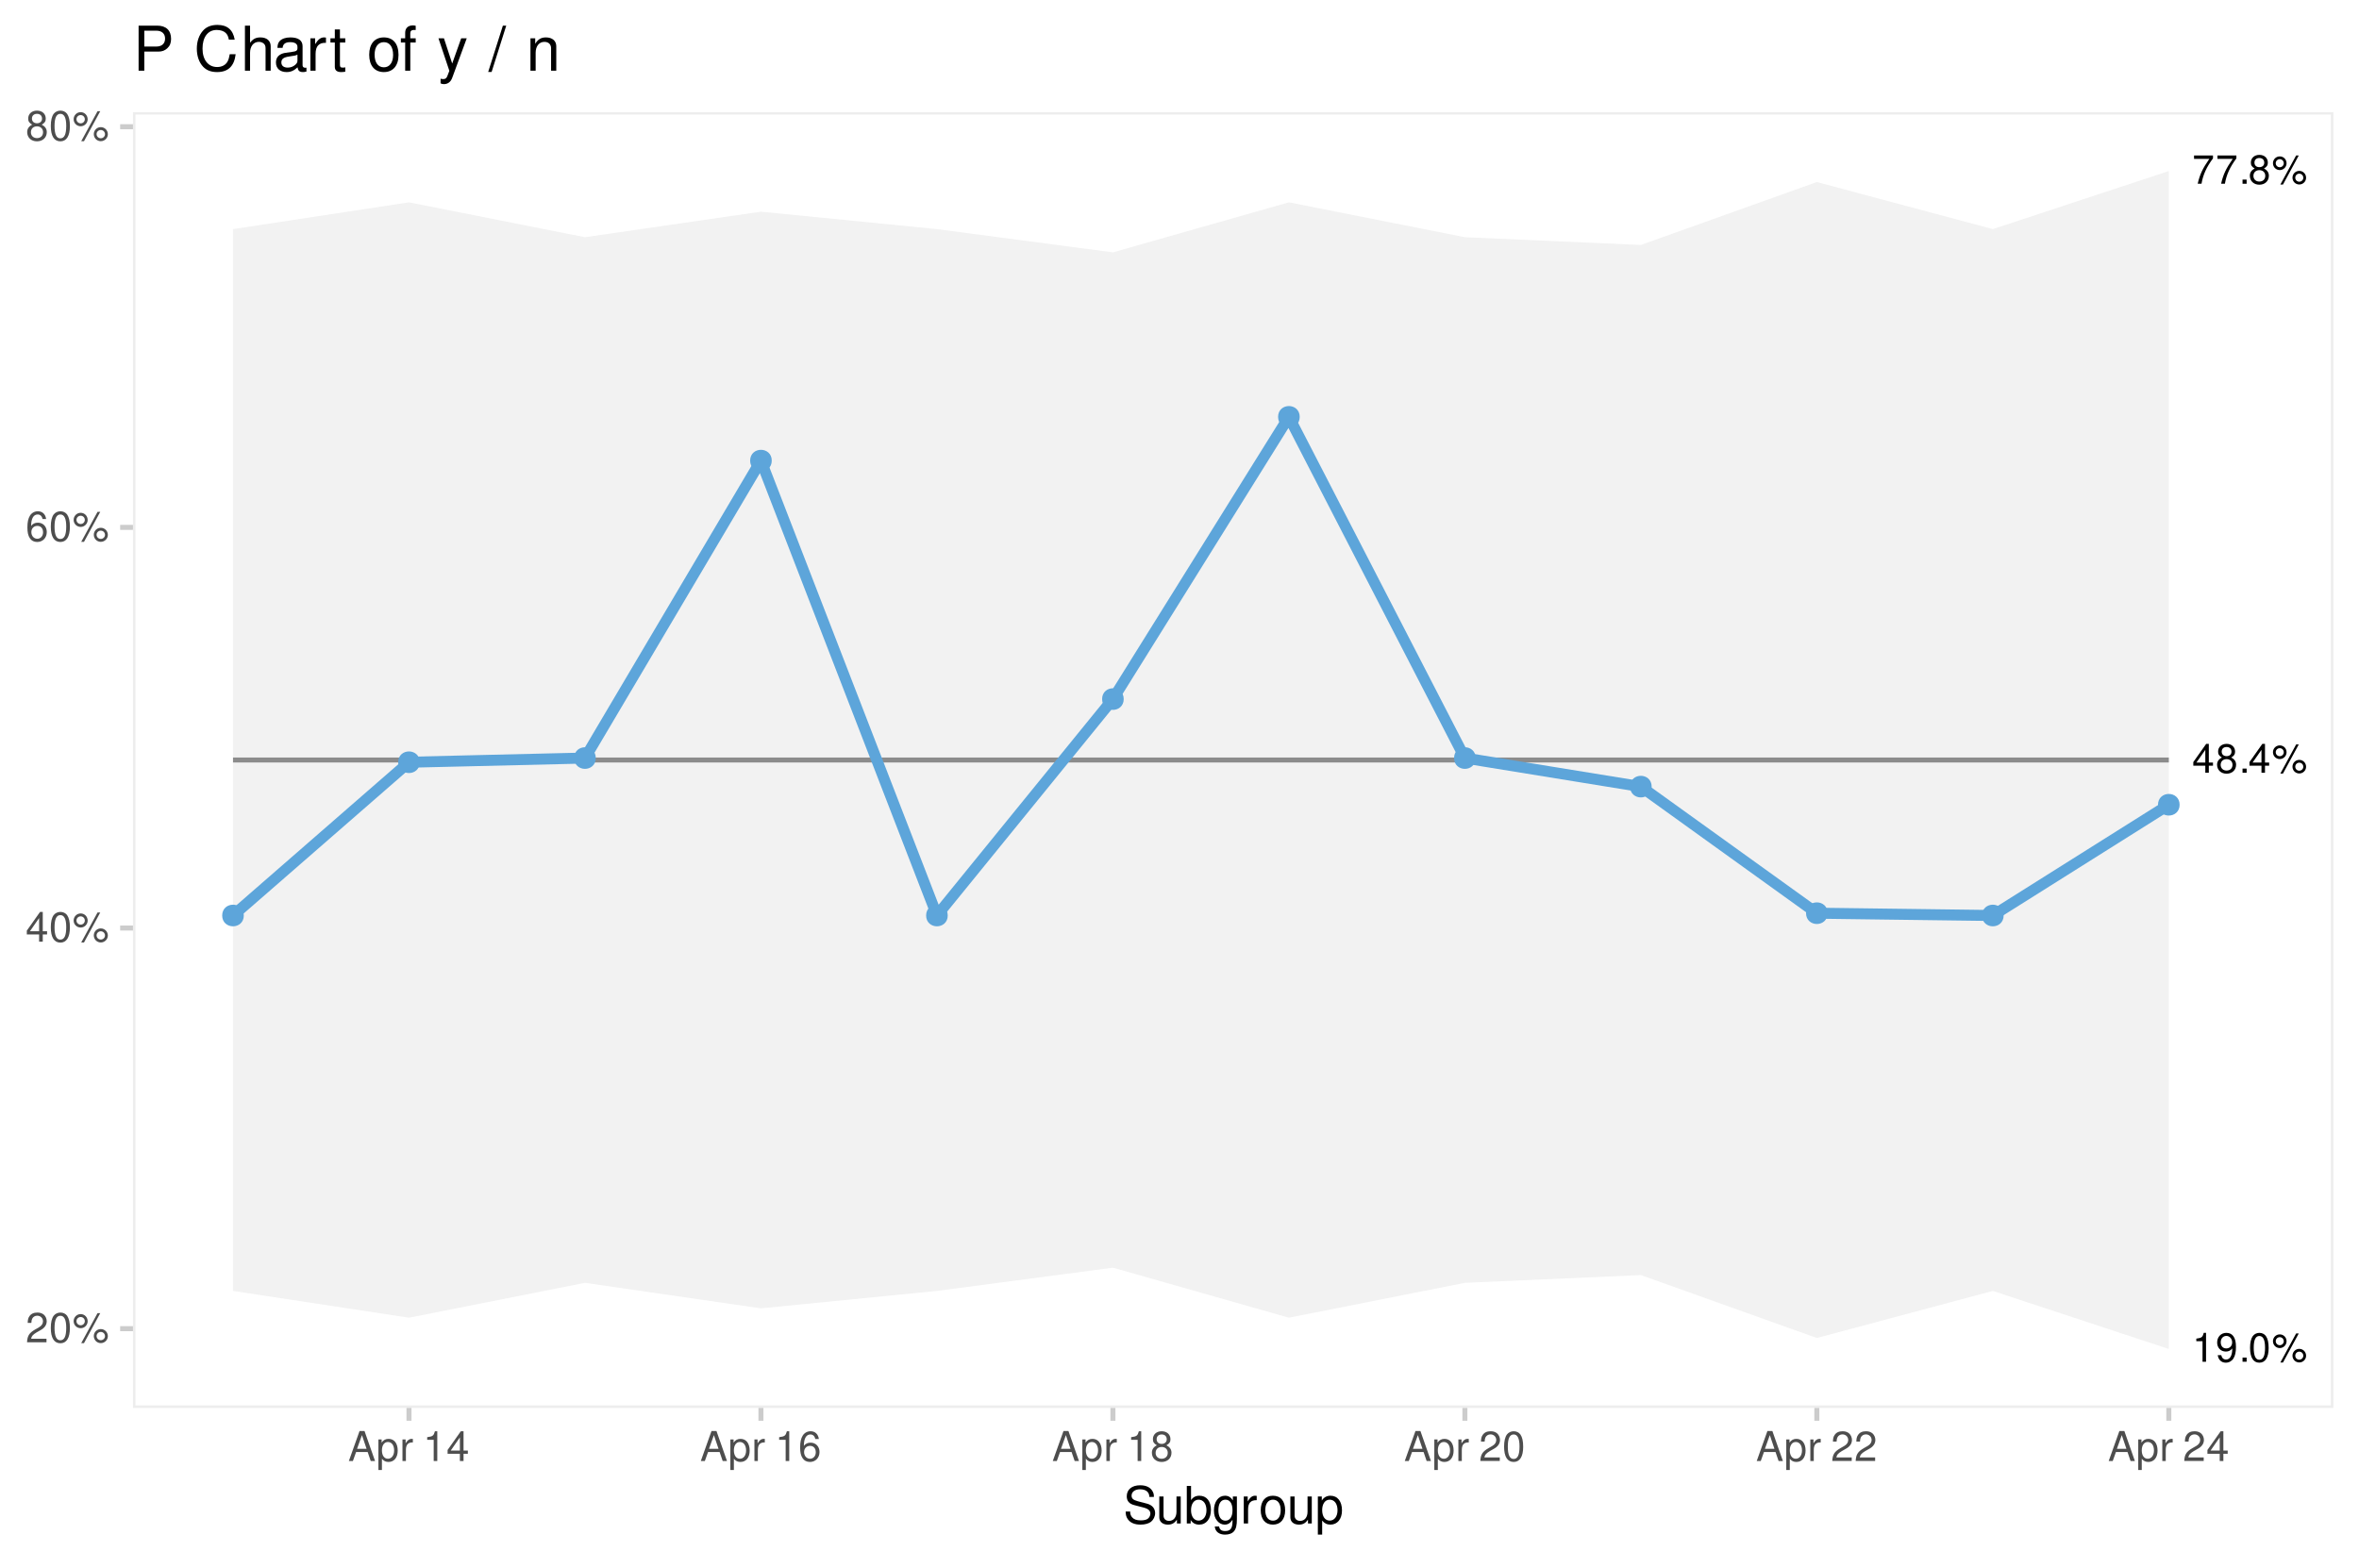
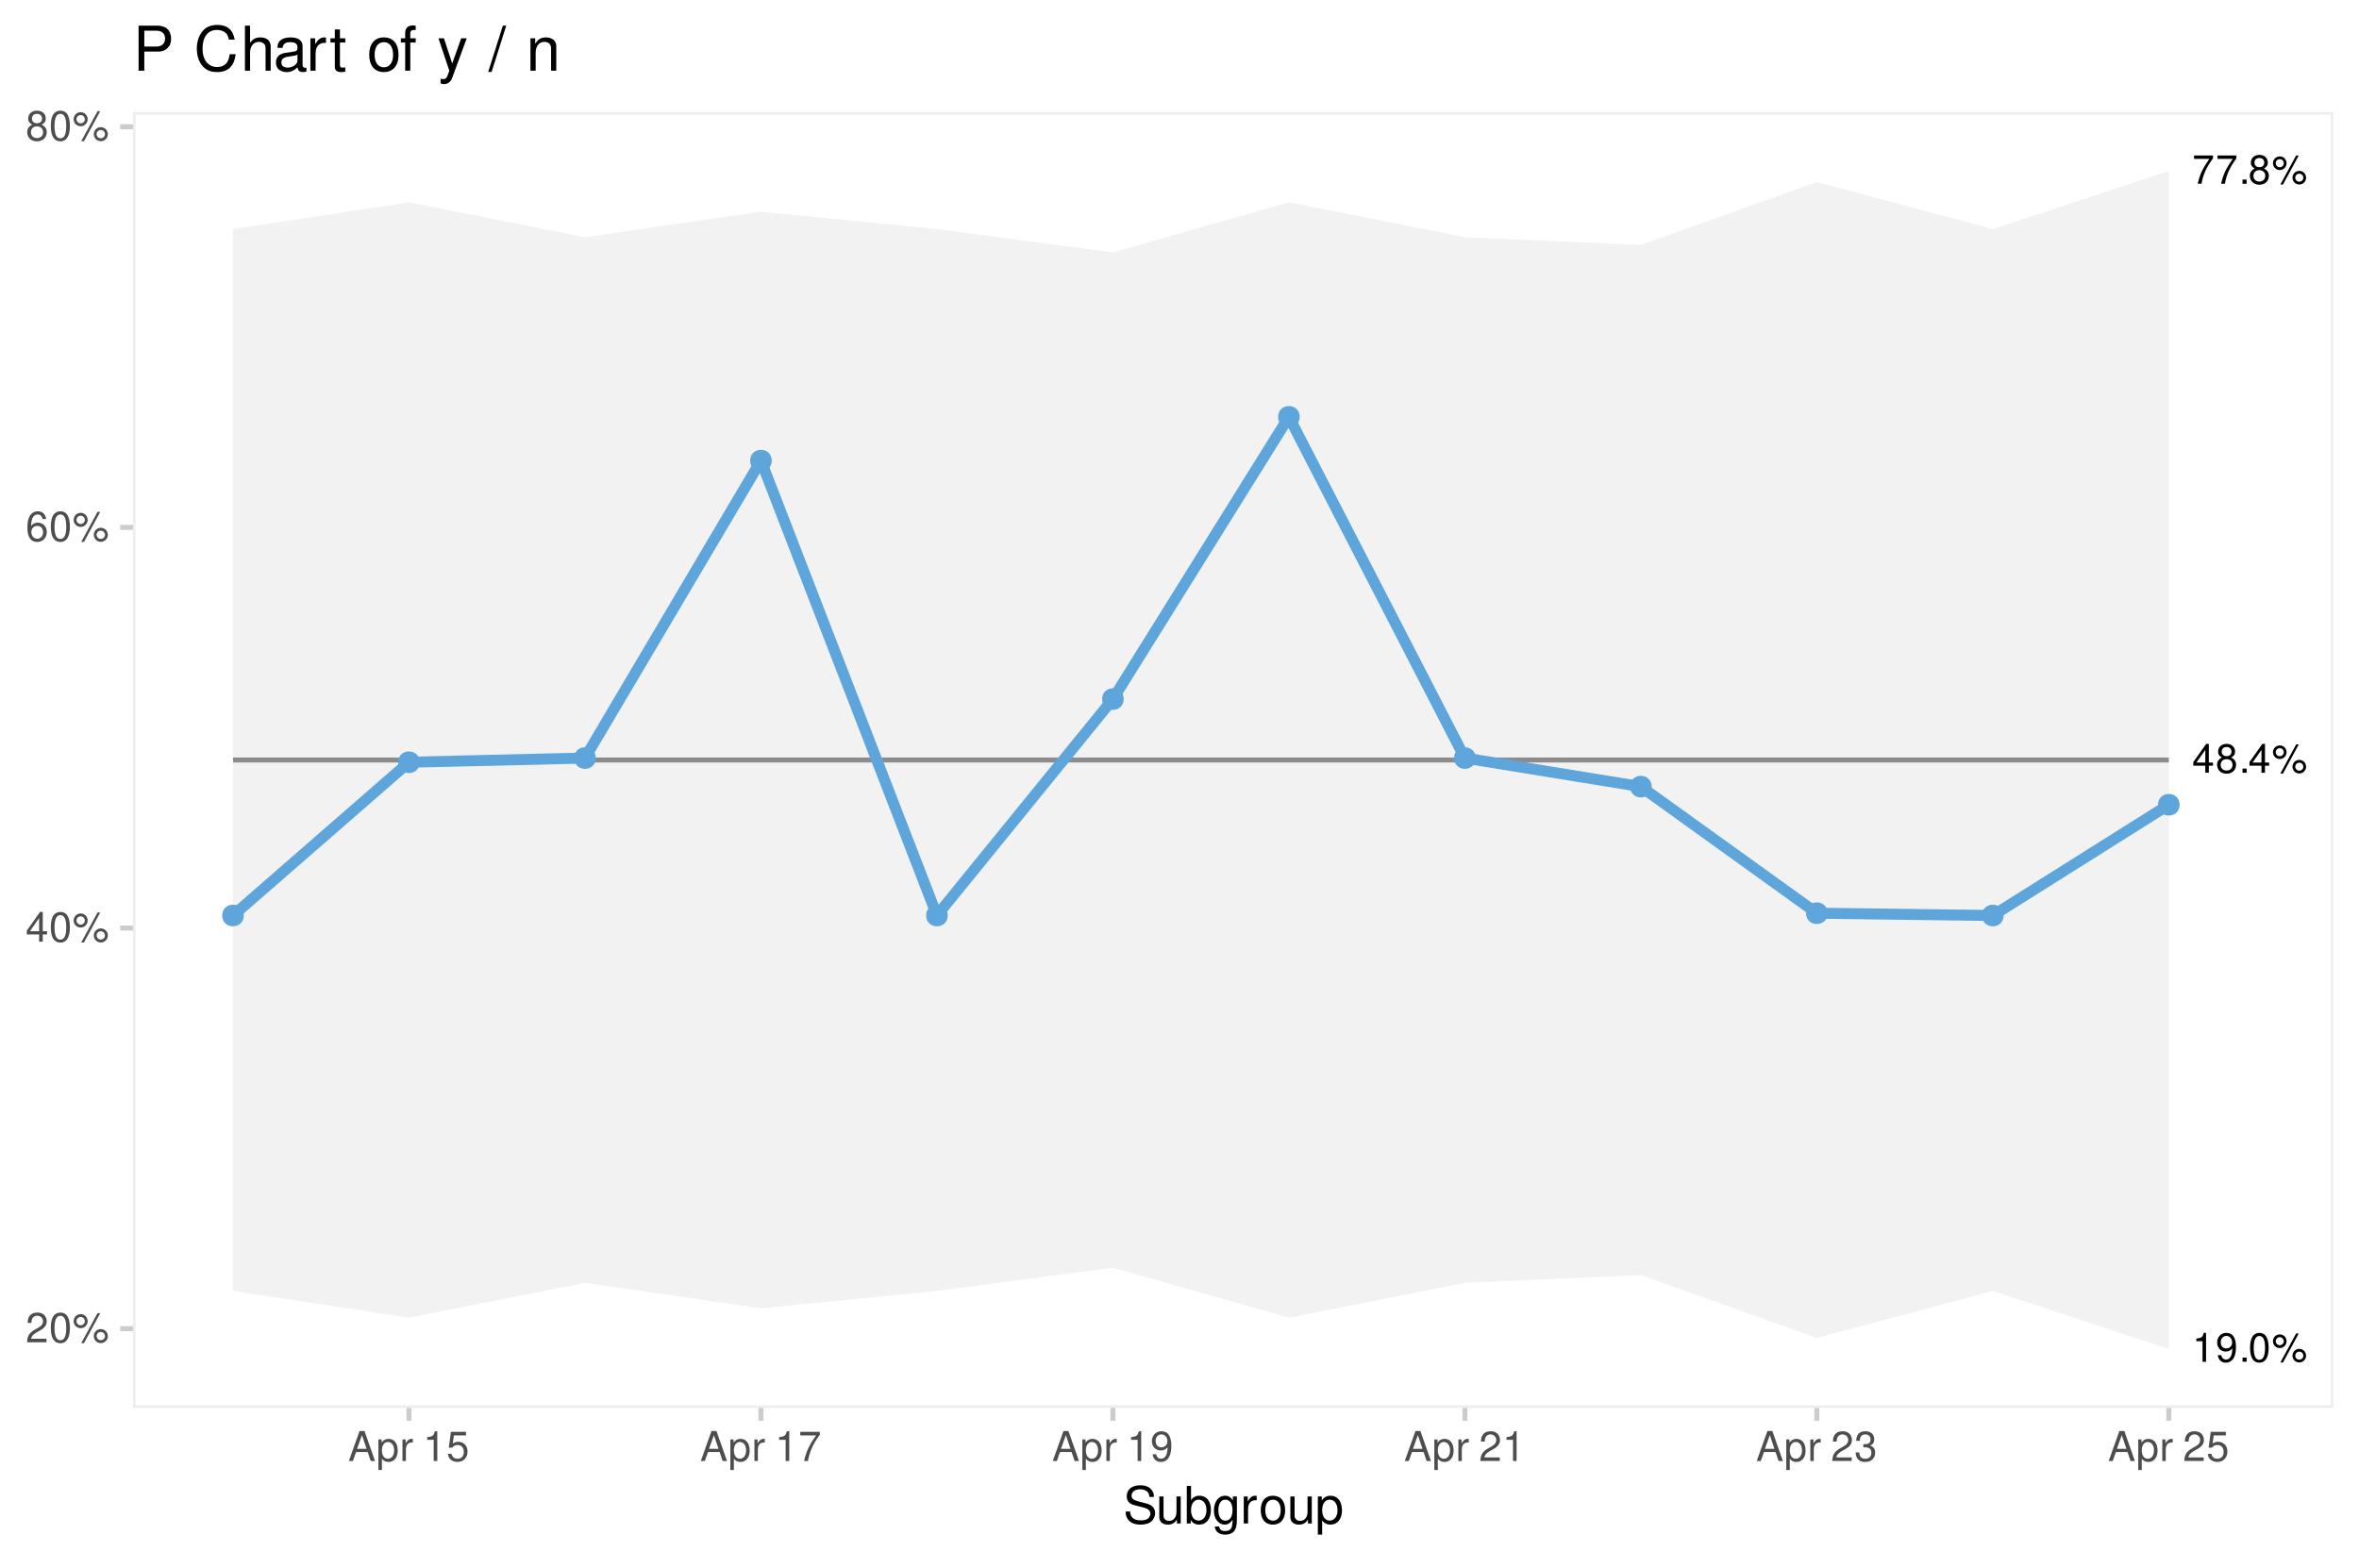
<svg xmlns="http://www.w3.org/2000/svg" xmlns:xlink="http://www.w3.org/1999/xlink" width="504" height="335" viewBox="0 0 504 335">
  <defs>
    <g>
      <g id="glyph-0-0">
        <path d="M 2.203 -4.391 L 2.203 0 L 2.953 0 L 2.953 -6.172 L 2.469 -6.172 C 2.203 -5.219 2.031 -5.094 0.875 -4.938 L 0.875 -4.391 Z M 2.203 -4.391 " />
      </g>
      <g id="glyph-0-1">
        <path d="M 0.453 -1.406 C 0.594 -0.406 1.25 0.203 2.172 0.203 C 2.844 0.203 3.438 -0.125 3.797 -0.688 C 4.172 -1.281 4.344 -2.031 4.344 -3.156 C 4.344 -4.203 4.188 -4.859 3.828 -5.406 C 3.5 -5.906 2.969 -6.172 2.297 -6.172 C 1.156 -6.172 0.328 -5.312 0.328 -4.109 C 0.328 -2.984 1.094 -2.172 2.188 -2.172 C 2.75 -2.172 3.188 -2.375 3.562 -2.844 C 3.562 -1.312 3.078 -0.469 2.219 -0.469 C 1.688 -0.469 1.328 -0.812 1.203 -1.406 Z M 2.297 -5.516 C 3 -5.516 3.531 -4.922 3.531 -4.125 C 3.531 -3.375 3.016 -2.844 2.266 -2.844 C 1.547 -2.844 1.094 -3.359 1.094 -4.172 C 1.094 -4.953 1.594 -5.516 2.297 -5.516 Z M 2.297 -5.516 " />
      </g>
      <g id="glyph-0-2">
        <path d="M 1.625 -0.891 L 0.75 -0.891 L 0.75 0 L 1.625 0 Z M 1.625 -0.891 " />
      </g>
      <g id="glyph-0-3">
        <path d="M 2.344 -6.172 C 1.781 -6.172 1.266 -5.906 0.953 -5.5 C 0.562 -4.953 0.359 -4.125 0.359 -2.984 C 0.359 -0.906 1.047 0.203 2.344 0.203 C 3.625 0.203 4.328 -0.906 4.328 -2.938 C 4.328 -4.125 4.141 -4.938 3.734 -5.5 C 3.422 -5.922 2.922 -6.172 2.344 -6.172 Z M 2.344 -5.5 C 3.156 -5.5 3.562 -4.672 3.562 -3 C 3.562 -1.25 3.172 -0.422 2.328 -0.422 C 1.531 -0.422 1.141 -1.281 1.141 -2.984 C 1.141 -4.672 1.531 -5.5 2.344 -5.5 Z M 2.344 -5.5 " />
      </g>
      <g id="glyph-0-4">
        <path d="M 1.703 -5.844 C 0.891 -5.844 0.25 -5.188 0.25 -4.391 C 0.25 -3.578 0.891 -2.922 1.703 -2.922 C 2.5 -2.922 3.156 -3.578 3.156 -4.375 C 3.156 -5.203 2.516 -5.844 1.703 -5.844 Z M 1.703 -5.25 C 2.188 -5.25 2.562 -4.859 2.562 -4.375 C 2.562 -3.906 2.172 -3.531 1.703 -3.531 C 1.234 -3.531 0.844 -3.906 0.844 -4.391 C 0.844 -4.859 1.219 -5.25 1.703 -5.25 Z M 5.203 -6.047 L 1.828 0.172 L 2.391 0.172 L 5.766 -6.047 Z M 5.875 -2.75 C 5.062 -2.75 4.422 -2.094 4.422 -1.297 C 4.422 -0.484 5.062 0.156 5.875 0.156 C 6.672 0.156 7.328 -0.484 7.328 -1.281 C 7.328 -2.094 6.688 -2.75 5.875 -2.75 Z M 5.875 -2.156 C 6.359 -2.156 6.734 -1.766 6.734 -1.281 C 6.734 -0.812 6.344 -0.438 5.875 -0.438 C 5.391 -0.438 5.016 -0.812 5.016 -1.297 C 5.016 -1.766 5.391 -2.156 5.875 -2.156 Z M 5.875 -2.156 " />
      </g>
      <g id="glyph-0-5">
        <path d="M 4.438 -6.047 L 0.391 -6.047 L 0.391 -5.312 L 3.656 -5.312 C 2.219 -3.25 1.625 -1.984 1.172 0 L 1.984 0 C 2.312 -1.938 3.078 -3.594 4.438 -5.422 Z M 4.438 -6.047 " />
      </g>
      <g id="glyph-0-6">
        <path d="M 3.328 -3.25 C 3.969 -3.641 4.156 -3.938 4.156 -4.516 C 4.156 -5.5 3.422 -6.172 2.344 -6.172 C 1.281 -6.172 0.531 -5.5 0.531 -4.531 C 0.531 -3.938 0.719 -3.641 1.344 -3.25 C 0.656 -2.906 0.312 -2.391 0.312 -1.719 C 0.312 -0.594 1.141 0.203 2.344 0.203 C 3.547 0.203 4.375 -0.594 4.375 -1.719 C 4.375 -2.391 4.031 -2.906 3.328 -3.25 Z M 2.344 -5.5 C 2.984 -5.5 3.391 -5.125 3.391 -4.5 C 3.391 -3.922 2.984 -3.547 2.344 -3.547 C 1.703 -3.547 1.297 -3.922 1.297 -4.516 C 1.297 -5.125 1.703 -5.5 2.344 -5.5 Z M 2.344 -2.906 C 3.094 -2.906 3.609 -2.422 3.609 -1.703 C 3.609 -0.953 3.109 -0.469 2.328 -0.469 C 1.594 -0.469 1.078 -0.969 1.078 -1.688 C 1.078 -2.422 1.594 -2.906 2.344 -2.906 Z M 2.344 -2.906 " />
      </g>
      <g id="glyph-0-7">
        <path d="M 2.797 -1.5 L 2.797 0 L 3.547 0 L 3.547 -1.5 L 4.438 -1.5 L 4.438 -2.172 L 3.547 -2.172 L 3.547 -6.172 L 2.984 -6.172 L 0.234 -2.281 L 0.234 -1.5 Z M 2.797 -2.172 L 0.891 -2.172 L 2.797 -4.891 Z M 2.797 -2.172 " />
      </g>
      <g id="glyph-1-0">
        <path d="M 4.453 -0.766 L 1.172 -0.766 C 1.25 -1.297 1.531 -1.625 2.297 -2.094 L 3.172 -2.594 C 4.047 -3.062 4.5 -3.719 4.5 -4.5 C 4.5 -5.031 4.281 -5.531 3.922 -5.875 C 3.547 -6.203 3.094 -6.359 2.5 -6.359 C 1.703 -6.359 1.125 -6.078 0.781 -5.531 C 0.547 -5.203 0.453 -4.797 0.438 -4.156 L 1.219 -4.156 C 1.234 -4.594 1.297 -4.844 1.406 -5.062 C 1.594 -5.438 2 -5.688 2.469 -5.688 C 3.172 -5.688 3.703 -5.172 3.703 -4.484 C 3.703 -3.969 3.406 -3.531 2.859 -3.219 L 2.047 -2.75 C 0.75 -2 0.375 -1.406 0.297 -0.016 L 4.453 -0.016 Z M 4.453 -0.766 " />
      </g>
      <g id="glyph-1-1">
        <path d="M 2.422 -6.359 C 1.844 -6.359 1.312 -6.094 0.984 -5.672 C 0.578 -5.109 0.375 -4.25 0.375 -3.078 C 0.375 -0.938 1.078 0.203 2.422 0.203 C 3.734 0.203 4.453 -0.938 4.453 -3.031 C 4.453 -4.25 4.266 -5.078 3.859 -5.672 C 3.531 -6.109 3.016 -6.359 2.422 -6.359 Z M 2.422 -5.672 C 3.25 -5.672 3.672 -4.828 3.672 -3.094 C 3.672 -1.281 3.266 -0.438 2.406 -0.438 C 1.578 -0.438 1.172 -1.312 1.172 -3.062 C 1.172 -4.828 1.578 -5.672 2.422 -5.672 Z M 2.422 -5.672 " />
      </g>
      <g id="glyph-1-2">
        <path d="M 1.75 -6.031 C 0.922 -6.031 0.25 -5.344 0.25 -4.516 C 0.25 -3.688 0.922 -3.016 1.766 -3.016 C 2.578 -3.016 3.25 -3.688 3.25 -4.5 C 3.25 -5.359 2.594 -6.031 1.75 -6.031 Z M 1.75 -5.406 C 2.25 -5.406 2.641 -5.016 2.641 -4.516 C 2.641 -4.031 2.25 -3.641 1.766 -3.641 C 1.266 -3.641 0.859 -4.031 0.859 -4.516 C 0.859 -5.016 1.266 -5.406 1.75 -5.406 Z M 5.359 -6.234 L 1.875 0.172 L 2.469 0.172 L 5.938 -6.234 Z M 6.047 -2.828 C 5.219 -2.828 4.562 -2.156 4.562 -1.344 C 4.562 -0.5 5.219 0.172 6.062 0.172 C 6.875 0.172 7.562 -0.5 7.562 -1.312 C 7.562 -2.156 6.891 -2.828 6.047 -2.828 Z M 6.047 -2.219 C 6.547 -2.219 6.953 -1.828 6.953 -1.312 C 6.953 -0.844 6.547 -0.453 6.062 -0.453 C 5.562 -0.453 5.156 -0.844 5.156 -1.344 C 5.156 -1.828 5.562 -2.219 6.047 -2.219 Z M 6.047 -2.219 " />
      </g>
      <g id="glyph-1-3">
        <path d="M 2.875 -1.547 L 2.875 0 L 3.656 0 L 3.656 -1.547 L 4.578 -1.547 L 4.578 -2.234 L 3.656 -2.234 L 3.656 -6.359 L 3.078 -6.359 L 0.25 -2.359 L 0.25 -1.547 Z M 2.875 -2.234 L 0.922 -2.234 L 2.875 -5.047 Z M 2.875 -2.234 " />
      </g>
      <g id="glyph-1-4">
        <path d="M 4.375 -4.703 C 4.234 -5.75 3.562 -6.359 2.609 -6.359 C 1.922 -6.359 1.312 -6.031 0.938 -5.453 C 0.547 -4.828 0.375 -4.062 0.375 -2.906 C 0.375 -1.828 0.531 -1.156 0.906 -0.594 C 1.234 -0.078 1.781 0.203 2.469 0.203 C 3.656 0.203 4.516 -0.688 4.516 -1.922 C 4.516 -3.094 3.719 -3.922 2.609 -3.922 C 1.984 -3.922 1.5 -3.688 1.172 -3.234 C 1.172 -4.797 1.672 -5.672 2.562 -5.672 C 3.109 -5.672 3.484 -5.328 3.609 -4.703 Z M 2.5 -3.234 C 3.25 -3.234 3.719 -2.703 3.719 -1.859 C 3.719 -1.062 3.188 -0.484 2.484 -0.484 C 1.766 -0.484 1.219 -1.094 1.219 -1.906 C 1.219 -2.688 1.734 -3.234 2.5 -3.234 Z M 2.5 -3.234 " />
      </g>
      <g id="glyph-1-5">
        <path d="M 3.438 -3.359 C 4.094 -3.75 4.297 -4.062 4.297 -4.656 C 4.297 -5.672 3.531 -6.359 2.422 -6.359 C 1.312 -6.359 0.547 -5.672 0.547 -4.672 C 0.547 -4.062 0.75 -3.75 1.391 -3.359 C 0.672 -2.984 0.328 -2.469 0.328 -1.766 C 0.328 -0.609 1.172 0.203 2.422 0.203 C 3.656 0.203 4.516 -0.609 4.516 -1.766 C 4.516 -2.469 4.156 -2.984 3.438 -3.359 Z M 2.422 -5.672 C 3.078 -5.672 3.5 -5.281 3.5 -4.641 C 3.5 -4.047 3.062 -3.656 2.422 -3.656 C 1.766 -3.656 1.344 -4.047 1.344 -4.656 C 1.344 -5.281 1.766 -5.672 2.422 -5.672 Z M 2.422 -3 C 3.188 -3 3.719 -2.484 3.719 -1.75 C 3.719 -0.984 3.203 -0.484 2.406 -0.484 C 1.641 -0.484 1.125 -1 1.125 -1.734 C 1.125 -2.5 1.641 -3 2.422 -3 Z M 2.422 -3 " />
      </g>
      <g id="glyph-1-6">
        <path d="M 4.172 -1.922 L 4.828 0 L 5.75 0 L 3.5 -6.406 L 2.438 -6.406 L 0.156 0 L 1.016 0 L 1.703 -1.922 Z M 3.938 -2.609 L 1.906 -2.609 L 2.953 -5.531 Z M 3.938 -2.609 " />
      </g>
      <g id="glyph-1-7">
        <path d="M 0.469 1.922 L 1.219 1.922 L 1.219 -0.484 C 1.594 -0.016 2.031 0.203 2.625 0.203 C 3.828 0.203 4.594 -0.75 4.594 -2.219 C 4.594 -3.781 3.844 -4.734 2.625 -4.734 C 2 -4.734 1.5 -4.453 1.156 -3.922 L 1.156 -4.609 L 0.469 -4.609 Z M 2.5 -4.062 C 3.312 -4.062 3.828 -3.344 3.828 -2.25 C 3.828 -1.203 3.297 -0.484 2.5 -0.484 C 1.719 -0.484 1.219 -1.188 1.219 -2.266 C 1.219 -3.359 1.719 -4.062 2.5 -4.062 Z M 2.5 -4.062 " />
      </g>
      <g id="glyph-1-8">
        <path d="M 0.609 -4.609 L 0.609 0 L 1.344 0 L 1.344 -2.391 C 1.359 -3.5 1.812 -4 2.828 -3.969 L 2.828 -4.719 C 2.703 -4.734 2.625 -4.734 2.547 -4.734 C 2.062 -4.734 1.703 -4.453 1.281 -3.781 L 1.281 -4.609 Z M 0.609 -4.609 " />
      </g>
      <g id="glyph-1-9">
</g>
      <g id="glyph-1-10">
        <path d="M 2.281 -4.531 L 2.281 0 L 3.047 0 L 3.047 -6.359 L 2.547 -6.359 C 2.266 -5.391 2.094 -5.25 0.891 -5.094 L 0.891 -4.531 Z M 2.281 -4.531 " />
+       </g>
+       <g id="glyph-1-11">
+         <path d="M 4.188 -6.234 L 0.969 -6.234 L 0.5 -2.844 L 1.219 -2.844 C 1.578 -3.266 1.875 -3.422 2.359 -3.422 C 3.203 -3.422 3.719 -2.844 3.719 -1.922 C 3.719 -1.031 3.203 -0.484 2.359 -0.484 C 1.688 -0.484 1.266 -0.828 1.078 -1.531 L 0.312 -1.531 C 0.406 -1.016 0.5 -0.781 0.688 -0.547 C 1.031 -0.078 1.672 0.203 2.375 0.203 C 3.641 0.203 4.516 -0.719 4.516 -2.031 C 4.516 -3.266 3.688 -4.109 2.5 -4.109 C 2.062 -4.109 1.703 -4 1.344 -3.734 L 1.594 -5.469 L 4.188 -5.469 Z M 4.188 -6.234 " />
+       </g>
+       <g id="glyph-1-12">
+         <path d="M 4.578 -6.234 L 0.406 -6.234 L 0.406 -5.469 L 3.781 -5.469 C 2.281 -3.359 1.688 -2.047 1.219 0 L 2.047 0 C 2.391 -2 3.172 -3.719 4.578 -5.594 Z M 4.578 -6.234 " />
+       </g>
+       <g id="glyph-1-13">
+         <path d="M 0.469 -1.453 C 0.609 -0.406 1.281 0.203 2.234 0.203 C 2.922 0.203 3.547 -0.125 3.922 -0.703 C 4.297 -1.328 4.484 -2.109 4.484 -3.25 C 4.484 -4.328 4.312 -5 3.953 -5.562 C 3.609 -6.094 3.062 -6.359 2.375 -6.359 C 1.188 -6.359 0.328 -5.469 0.328 -4.234 C 0.328 -3.062 1.125 -2.25 2.25 -2.25 C 2.844 -2.25 3.281 -2.453 3.672 -2.938 C 3.672 -1.359 3.172 -0.484 2.281 -0.484 C 1.734 -0.484 1.359 -0.828 1.234 -1.453 Z M 2.359 -5.688 C 3.094 -5.688 3.641 -5.078 3.641 -4.25 C 3.641 -3.469 3.109 -2.922 2.344 -2.922 C 1.594 -2.922 1.125 -3.453 1.125 -4.297 C 1.125 -5.109 1.641 -5.688 2.359 -5.688 Z M 2.359 -5.688 " />
+       </g>
+       <g id="glyph-1-14">
+         <path d="M 1.938 -2.922 L 2.359 -2.922 C 3.203 -2.922 3.656 -2.531 3.656 -1.766 C 3.656 -0.969 3.172 -0.484 2.375 -0.484 C 1.516 -0.484 1.109 -0.922 1.062 -1.844 L 0.281 -1.844 C 0.312 -1.344 0.406 -1 0.547 -0.719 C 0.875 -0.109 1.484 0.203 2.344 0.203 C 3.625 0.203 4.453 -0.578 4.453 -1.781 C 4.453 -2.594 4.141 -3.031 3.391 -3.297 C 3.969 -3.531 4.266 -3.969 4.266 -4.609 C 4.266 -5.703 3.547 -6.359 2.359 -6.359 C 1.109 -6.359 0.438 -5.656 0.406 -4.312 L 1.188 -4.312 C 1.203 -4.703 1.234 -4.922 1.328 -5.109 C 1.5 -5.469 1.891 -5.688 2.375 -5.688 C 3.062 -5.688 3.469 -5.266 3.469 -4.578 C 3.469 -4.141 3.312 -3.859 2.969 -3.719 C 2.766 -3.625 2.484 -3.594 1.938 -3.578 Z M 1.938 -2.922 " />
      </g>
      <g id="glyph-2-0">
        <path d="M 6.562 -5.672 C 6.562 -6.219 6.516 -6.375 6.344 -6.75 C 5.906 -7.672 4.969 -8.156 3.625 -8.156 C 1.859 -8.156 0.766 -7.25 0.766 -5.797 C 0.766 -4.812 1.281 -4.203 2.344 -3.922 L 4.328 -3.406 C 5.359 -3.141 5.812 -2.734 5.812 -2.094 C 5.812 -1.672 5.578 -1.234 5.234 -0.984 C 4.922 -0.766 4.406 -0.656 3.766 -0.656 C 2.875 -0.656 2.297 -0.859 1.906 -1.312 C 1.609 -1.672 1.484 -2.062 1.5 -2.547 L 0.531 -2.547 C 0.531 -1.812 0.688 -1.328 1 -0.891 C 1.547 -0.125 2.469 0.25 3.703 0.25 C 4.656 0.25 5.438 0.031 5.953 -0.359 C 6.484 -0.797 6.828 -1.5 6.828 -2.203 C 6.828 -3.188 6.219 -3.922 5.125 -4.219 L 3.109 -4.75 C 2.141 -5.016 1.797 -5.328 1.797 -5.938 C 1.797 -6.75 2.516 -7.297 3.594 -7.297 C 4.859 -7.297 5.578 -6.719 5.594 -5.672 Z M 6.562 -5.672 " />
      </g>
      <g id="glyph-2-1">
        <path d="M 5.297 0 L 5.297 -5.766 L 4.391 -5.766 L 4.391 -2.5 C 4.391 -1.312 3.766 -0.547 2.812 -0.547 C 2.094 -0.547 1.625 -0.984 1.625 -1.688 L 1.625 -5.766 L 0.719 -5.766 L 0.719 -1.312 C 0.719 -0.359 1.438 0.25 2.547 0.25 C 3.406 0.25 3.938 -0.047 4.484 -0.797 L 4.484 0 Z M 5.297 0 " />
      </g>
      <g id="glyph-2-2">
        <path d="M 0.594 -8.016 L 0.594 0 L 1.422 0 L 1.422 -0.734 C 1.859 -0.062 2.438 0.25 3.25 0.25 C 4.766 0.25 5.75 -0.984 5.75 -2.906 C 5.75 -4.781 4.812 -5.922 3.281 -5.922 C 2.5 -5.922 1.938 -5.625 1.5 -4.984 L 1.5 -8.016 Z M 3.109 -5.078 C 4.141 -5.078 4.797 -4.188 4.797 -2.812 C 4.797 -1.5 4.109 -0.609 3.109 -0.609 C 2.141 -0.609 1.5 -1.484 1.5 -2.844 C 1.5 -4.188 2.141 -5.078 3.109 -5.078 Z M 3.109 -5.078 " />
      </g>
      <g id="glyph-2-3">
        <path d="M 4.438 -5.766 L 4.438 -4.922 C 3.984 -5.625 3.469 -5.922 2.75 -5.922 C 1.359 -5.922 0.391 -4.625 0.391 -2.781 C 0.391 -1.812 0.609 -1.109 1.109 -0.531 C 1.547 -0.016 2.094 0.25 2.688 0.25 C 3.375 0.25 3.875 -0.062 4.359 -0.781 L 4.359 -0.484 C 4.359 1.062 3.922 1.625 2.781 1.625 C 2 1.625 1.594 1.312 1.5 0.656 L 0.578 0.656 C 0.656 1.734 1.5 2.391 2.766 2.391 C 3.609 2.391 4.312 2.125 4.688 1.656 C 5.125 1.125 5.297 0.406 5.297 -0.953 L 5.297 -5.766 Z M 2.844 -5.078 C 3.812 -5.078 4.359 -4.266 4.359 -2.812 C 4.359 -1.406 3.797 -0.594 2.844 -0.594 C 1.891 -0.594 1.344 -1.422 1.344 -2.844 C 1.344 -4.25 1.891 -5.078 2.844 -5.078 Z M 2.844 -5.078 " />
      </g>
      <g id="glyph-2-4">
        <path d="M 0.766 -5.766 L 0.766 0 L 1.688 0 L 1.688 -2.984 C 1.688 -4.375 2.266 -5 3.531 -4.969 L 3.531 -5.891 C 3.375 -5.922 3.281 -5.922 3.172 -5.922 C 2.578 -5.922 2.141 -5.578 1.609 -4.719 L 1.609 -5.766 Z M 0.766 -5.766 " />
      </g>
      <g id="glyph-2-5">
        <path d="M 2.984 -5.922 C 1.359 -5.922 0.391 -4.781 0.391 -2.844 C 0.391 -0.891 1.359 0.25 3 0.25 C 4.625 0.25 5.609 -0.906 5.609 -2.797 C 5.609 -4.797 4.656 -5.922 2.984 -5.922 Z M 3 -5.078 C 4.031 -5.078 4.656 -4.234 4.656 -2.812 C 4.656 -1.438 4.016 -0.594 3 -0.594 C 1.984 -0.594 1.359 -1.438 1.359 -2.844 C 1.359 -4.234 1.984 -5.078 3 -5.078 Z M 3 -5.078 " />
      </g>
      <g id="glyph-2-6">
        <path d="M 0.594 2.391 L 1.516 2.391 L 1.516 -0.609 C 2 -0.016 2.547 0.25 3.281 0.25 C 4.781 0.25 5.75 -0.953 5.75 -2.781 C 5.75 -4.719 4.812 -5.922 3.281 -5.922 C 2.5 -5.922 1.875 -5.578 1.438 -4.891 L 1.438 -5.766 L 0.594 -5.766 Z M 3.125 -5.078 C 4.141 -5.078 4.797 -4.188 4.797 -2.812 C 4.797 -1.5 4.125 -0.609 3.125 -0.609 C 2.141 -0.609 1.516 -1.484 1.516 -2.844 C 1.516 -4.188 2.141 -5.078 3.125 -5.078 Z M 3.125 -5.078 " />
      </g>
      <g id="glyph-3-0">
        <path d="M 2.422 -4.078 L 5.453 -4.078 C 6.203 -4.078 6.797 -4.297 7.312 -4.766 C 7.891 -5.297 8.141 -5.922 8.141 -6.797 C 8.141 -8.609 7.078 -9.625 5.172 -9.625 L 1.203 -9.625 L 1.203 0 L 2.422 0 Z M 2.422 -5.156 L 2.422 -8.547 L 4.984 -8.547 C 6.172 -8.547 6.859 -7.906 6.859 -6.859 C 6.859 -5.797 6.172 -5.156 4.984 -5.156 Z M 2.422 -5.156 " />
      </g>
      <g id="glyph-3-1">
</g>
      <g id="glyph-3-2">
        <path d="M 8.734 -6.641 C 8.359 -8.75 7.141 -9.781 5.031 -9.781 C 3.734 -9.781 2.688 -9.375 1.984 -8.578 C 1.109 -7.625 0.641 -6.266 0.641 -4.703 C 0.641 -3.109 1.125 -1.75 2.016 -0.812 C 2.766 -0.047 3.719 0.297 4.984 0.297 C 7.328 0.297 8.641 -0.969 8.938 -3.516 L 7.672 -3.516 C 7.562 -2.859 7.438 -2.406 7.234 -2.016 C 6.844 -1.234 6.016 -0.781 4.984 -0.781 C 3.078 -0.781 1.859 -2.312 1.859 -4.719 C 1.859 -7.188 3.016 -8.703 4.891 -8.703 C 5.672 -8.703 6.391 -8.469 6.781 -8.094 C 7.141 -7.766 7.344 -7.375 7.484 -6.641 Z M 8.734 -6.641 " />
      </g>
      <g id="glyph-3-3">
        <path d="M 0.922 -9.625 L 0.922 0 L 2.016 0 L 2.016 -3.812 C 2.016 -5.234 2.766 -6.156 3.891 -6.156 C 4.266 -6.156 4.609 -6.047 4.875 -5.844 C 5.188 -5.609 5.328 -5.281 5.328 -4.797 L 5.328 0 L 6.422 0 L 6.422 -5.234 C 6.422 -6.391 5.578 -7.109 4.234 -7.109 C 3.266 -7.109 2.672 -6.812 2.016 -5.969 L 2.016 -9.625 Z M 0.922 -9.625 " />
      </g>
      <g id="glyph-3-4">
        <path d="M 7.062 -0.641 C 6.938 -0.625 6.891 -0.625 6.828 -0.625 C 6.438 -0.625 6.234 -0.812 6.234 -1.156 L 6.234 -5.234 C 6.234 -6.453 5.328 -7.109 3.625 -7.109 C 2.609 -7.109 1.812 -6.828 1.328 -6.312 C 1.016 -5.953 0.891 -5.562 0.859 -4.875 L 1.969 -4.875 C 2.062 -5.719 2.562 -6.094 3.594 -6.094 C 4.594 -6.094 5.141 -5.734 5.141 -5.062 L 5.141 -4.781 C 5.125 -4.297 4.891 -4.125 3.984 -4.016 C 2.422 -3.812 2.188 -3.766 1.766 -3.594 C 0.969 -3.25 0.547 -2.641 0.547 -1.75 C 0.547 -0.484 1.422 0.297 2.828 0.297 C 3.703 0.297 4.391 0 5.172 -0.719 C 5.25 0 5.594 0.297 6.312 0.297 C 6.547 0.297 6.688 0.281 7.062 0.188 Z M 5.141 -2.172 C 5.141 -1.812 5.031 -1.578 4.703 -1.281 C 4.25 -0.875 3.703 -0.656 3.062 -0.656 C 2.203 -0.656 1.703 -1.062 1.703 -1.766 C 1.703 -2.5 2.172 -2.859 3.359 -3.031 C 4.547 -3.188 4.766 -3.25 5.141 -3.422 Z M 5.141 -2.172 " />
      </g>
      <g id="glyph-3-5">
        <path d="M 0.906 -6.922 L 0.906 0 L 2.016 0 L 2.016 -3.594 C 2.031 -5.25 2.719 -6 4.234 -5.953 L 4.234 -7.078 C 4.047 -7.109 3.953 -7.109 3.812 -7.109 C 3.109 -7.109 2.562 -6.688 1.922 -5.672 L 1.922 -6.922 Z M 0.906 -6.922 " />
      </g>
      <g id="glyph-3-6">
        <path d="M 3.359 -6.922 L 2.219 -6.922 L 2.219 -8.812 L 1.125 -8.812 L 1.125 -6.922 L 0.188 -6.922 L 0.188 -6.016 L 1.125 -6.016 L 1.125 -0.797 C 1.125 -0.078 1.594 0.297 2.453 0.297 C 2.75 0.297 2.984 0.281 3.359 0.219 L 3.359 -0.719 C 3.188 -0.672 3.047 -0.656 2.828 -0.656 C 2.344 -0.656 2.219 -0.797 2.219 -1.281 L 2.219 -6.016 L 3.359 -6.016 Z M 3.359 -6.922 " />
      </g>
      <g id="glyph-3-7">
        <path d="M 3.594 -7.109 C 1.641 -7.109 0.469 -5.734 0.469 -3.406 C 0.469 -1.062 1.641 0.297 3.609 0.297 C 5.562 0.297 6.734 -1.078 6.734 -3.359 C 6.734 -5.75 5.594 -7.109 3.594 -7.109 Z M 3.609 -6.094 C 4.844 -6.094 5.578 -5.078 5.578 -3.359 C 5.578 -1.734 4.812 -0.719 3.609 -0.719 C 2.375 -0.719 1.625 -1.734 1.625 -3.406 C 1.625 -5.078 2.375 -6.094 3.609 -6.094 Z M 3.609 -6.094 " />
      </g>
      <g id="glyph-3-8">
        <path d="M 3.406 -6.922 L 2.25 -6.922 L 2.25 -8 C 2.25 -8.469 2.516 -8.703 3.031 -8.703 C 3.109 -8.703 3.156 -8.703 3.406 -8.688 L 3.406 -9.594 C 3.156 -9.656 3.016 -9.672 2.781 -9.672 C 1.766 -9.672 1.156 -9.078 1.156 -8.094 L 1.156 -6.922 L 0.234 -6.922 L 0.234 -6.016 L 1.156 -6.016 L 1.156 0 L 2.25 0 L 2.25 -6.016 L 3.406 -6.016 Z M 3.406 -6.922 " />
      </g>
      <g id="glyph-3-9">
        <path d="M 5.125 -6.922 L 3.203 -1.531 L 1.438 -6.922 L 0.266 -6.922 L 2.594 0.031 L 2.172 1.125 C 2 1.609 1.75 1.797 1.297 1.797 C 1.109 1.797 0.953 1.766 0.719 1.719 L 0.719 2.703 C 0.938 2.828 1.156 2.875 1.453 2.875 C 1.812 2.875 2.188 2.766 2.484 2.547 C 2.828 2.297 3.031 2 3.234 1.453 L 6.312 -6.922 Z M 5.125 -6.922 " />
      </g>
      <g id="glyph-3-10">
        <path d="M 3.031 -9.625 L -0.109 0.266 L 0.625 0.266 L 3.75 -9.625 Z M 3.031 -9.625 " />
      </g>
      <g id="glyph-3-11">
        <path d="M 0.922 -6.922 L 0.922 0 L 2.031 0 L 2.031 -3.812 C 2.031 -5.234 2.766 -6.156 3.906 -6.156 C 4.781 -6.156 5.328 -5.625 5.328 -4.797 L 5.328 0 L 6.438 0 L 6.438 -5.234 C 6.438 -6.375 5.578 -7.109 4.234 -7.109 C 3.203 -7.109 2.547 -6.719 1.938 -5.75 L 1.938 -6.922 Z M 0.922 -6.922 " />
      </g>
    </g>
    <clipPath id="clip-0">
      <path clip-rule="nonzero" d="M 28.41 23.957 L 498.52 23.957 L 498.52 300.848 L 28.41 300.848 Z M 28.41 23.957 " />
    </clipPath>
    <clipPath id="clip-1">
      <path clip-rule="nonzero" d="M 28.41 23.957 L 498.52 23.957 L 498.52 300.848 L 28.41 300.848 Z M 28.41 23.957 " />
    </clipPath>
  </defs>
  <rect x="-50.4" y="-33.5" width="604.8" height="402" fill="rgb(100%, 100%, 100%)" fill-opacity="1" />
  <rect x="-50.4" y="-33.5" width="604.8" height="402" fill="rgb(100%, 100%, 100%)" fill-opacity="1" />
  <path fill="none" stroke-width="1.067" stroke-linecap="round" stroke-linejoin="round" stroke="rgb(100%, 100%, 100%)" stroke-opacity="1" stroke-miterlimit="10" d="M 0 335 L 504 335 L 504 0 L 0 0 Z M 0 335 " />
  <g clip-path="url(#clip-0)">
    <path fill-rule="nonzero" fill="rgb(100%, 100%, 100%)" fill-opacity="1" d="M 28.41 300.848 L 498.52 300.848 L 498.52 23.957 L 28.41 23.957 Z M 28.41 300.848 " />
  </g>
  <path fill-rule="nonzero" fill="rgb(87.059%, 87.059%, 87.059%)" fill-opacity="0.4" d="M 49.781 48.957 L 87.379 43.234 L 124.977 50.688 L 162.574 45.234 L 200.176 48.957 L 237.773 53.926 L 275.371 43.234 L 312.973 50.688 L 350.57 52.344 L 388.168 38.898 L 425.766 48.957 L 463.367 36.543 L 463.367 288.262 L 425.766 275.852 L 388.168 285.91 L 350.57 272.465 L 312.973 274.121 L 275.371 281.574 L 237.773 270.883 L 200.176 275.852 L 162.574 279.574 L 124.977 274.121 L 87.379 281.574 L 49.781 275.852 Z M 49.781 48.957 " />
  <path fill="none" stroke-width="1.067" stroke-linecap="butt" stroke-linejoin="round" stroke="rgb(54.902%, 54.902%, 54.902%)" stroke-opacity="1" stroke-miterlimit="10" d="M 49.781 162.402 L 463.367 162.402 " />
  <path fill="none" stroke-width="2.347" stroke-linecap="butt" stroke-linejoin="round" stroke="rgb(36.471%, 64.706%, 85.49%)" stroke-opacity="1" stroke-miterlimit="10" d="M 49.781 195.629 L 87.379 162.879 L 124.977 161.984 L 162.574 98.426 L 200.176 195.629 L 237.773 149.383 L 275.371 89.078 L 312.973 161.984 L 350.57 168.09 L 388.168 195.137 L 425.766 195.629 L 463.367 171.965 " />
  <path fill-rule="nonzero" fill="rgb(36.471%, 64.706%, 85.49%)" fill-opacity="1" stroke-width="0.709" stroke-linecap="round" stroke-linejoin="round" stroke="rgb(36.471%, 64.706%, 85.49%)" stroke-opacity="1" stroke-miterlimit="10" d="M 51.734 195.629 C 51.734 198.238 47.824 198.238 47.824 195.629 C 47.824 193.023 51.734 193.023 51.734 195.629 " />
  <path fill-rule="nonzero" fill="rgb(36.471%, 64.706%, 85.49%)" fill-opacity="1" stroke-width="0.709" stroke-linecap="round" stroke-linejoin="round" stroke="rgb(36.471%, 64.706%, 85.49%)" stroke-opacity="1" stroke-miterlimit="10" d="M 89.332 162.879 C 89.332 165.488 85.422 165.488 85.422 162.879 C 85.422 160.273 89.332 160.273 89.332 162.879 " />
  <path fill-rule="nonzero" fill="rgb(36.471%, 64.706%, 85.49%)" fill-opacity="1" stroke-width="0.709" stroke-linecap="round" stroke-linejoin="round" stroke="rgb(36.471%, 64.706%, 85.49%)" stroke-opacity="1" stroke-miterlimit="10" d="M 126.934 161.984 C 126.934 164.594 123.023 164.594 123.023 161.984 C 123.023 159.379 126.934 159.379 126.934 161.984 " />
  <path fill-rule="nonzero" fill="rgb(36.471%, 64.706%, 85.49%)" fill-opacity="1" stroke-width="0.709" stroke-linecap="round" stroke-linejoin="round" stroke="rgb(36.471%, 64.706%, 85.49%)" stroke-opacity="1" stroke-miterlimit="10" d="M 164.531 98.426 C 164.531 101.031 160.621 101.031 160.621 98.426 C 160.621 95.82 164.531 95.82 164.531 98.426 " />
  <path fill-rule="nonzero" fill="rgb(36.471%, 64.706%, 85.49%)" fill-opacity="1" stroke-width="0.709" stroke-linecap="round" stroke-linejoin="round" stroke="rgb(36.471%, 64.706%, 85.49%)" stroke-opacity="1" stroke-miterlimit="10" d="M 202.129 195.629 C 202.129 198.238 198.219 198.238 198.219 195.629 C 198.219 193.023 202.129 193.023 202.129 195.629 " />
  <path fill-rule="nonzero" fill="rgb(36.471%, 64.706%, 85.49%)" fill-opacity="1" stroke-width="0.709" stroke-linecap="round" stroke-linejoin="round" stroke="rgb(36.471%, 64.706%, 85.49%)" stroke-opacity="1" stroke-miterlimit="10" d="M 239.727 149.383 C 239.727 151.992 235.82 151.992 235.82 149.383 C 235.82 146.777 239.727 146.777 239.727 149.383 " />
  <path fill-rule="nonzero" fill="rgb(36.471%, 64.706%, 85.49%)" fill-opacity="1" stroke-width="0.709" stroke-linecap="round" stroke-linejoin="round" stroke="rgb(36.471%, 64.706%, 85.49%)" stroke-opacity="1" stroke-miterlimit="10" d="M 277.328 89.078 C 277.328 91.684 273.418 91.684 273.418 89.078 C 273.418 86.469 277.328 86.469 277.328 89.078 " />
  <path fill-rule="nonzero" fill="rgb(36.471%, 64.706%, 85.49%)" fill-opacity="1" stroke-width="0.709" stroke-linecap="round" stroke-linejoin="round" stroke="rgb(36.471%, 64.706%, 85.49%)" stroke-opacity="1" stroke-miterlimit="10" d="M 314.926 161.984 C 314.926 164.594 311.016 164.594 311.016 161.984 C 311.016 159.379 314.926 159.379 314.926 161.984 " />
  <path fill-rule="nonzero" fill="rgb(36.471%, 64.706%, 85.49%)" fill-opacity="1" stroke-width="0.709" stroke-linecap="round" stroke-linejoin="round" stroke="rgb(36.471%, 64.706%, 85.49%)" stroke-opacity="1" stroke-miterlimit="10" d="M 352.523 168.09 C 352.523 170.695 348.613 170.695 348.613 168.09 C 348.613 165.484 352.523 165.484 352.523 168.09 " />
  <path fill-rule="nonzero" fill="rgb(36.471%, 64.706%, 85.49%)" fill-opacity="1" stroke-width="0.709" stroke-linecap="round" stroke-linejoin="round" stroke="rgb(36.471%, 64.706%, 85.49%)" stroke-opacity="1" stroke-miterlimit="10" d="M 390.121 195.137 C 390.121 197.742 386.215 197.742 386.215 195.137 C 386.215 192.527 390.121 192.527 390.121 195.137 " />
  <path fill-rule="nonzero" fill="rgb(36.471%, 64.706%, 85.49%)" fill-opacity="1" stroke-width="0.709" stroke-linecap="round" stroke-linejoin="round" stroke="rgb(36.471%, 64.706%, 85.49%)" stroke-opacity="1" stroke-miterlimit="10" d="M 427.723 195.629 C 427.723 198.238 423.812 198.238 423.812 195.629 C 423.812 193.023 427.723 193.023 427.723 195.629 " />
  <path fill-rule="nonzero" fill="rgb(36.471%, 64.706%, 85.49%)" fill-opacity="1" stroke-width="0.709" stroke-linecap="round" stroke-linejoin="round" stroke="rgb(36.471%, 64.706%, 85.49%)" stroke-opacity="1" stroke-miterlimit="10" d="M 465.32 171.965 C 465.32 174.57 461.41 174.57 461.41 171.965 C 461.41 169.355 465.32 169.355 465.32 171.965 " />
  <g fill="rgb(0%, 0%, 0%)" fill-opacity="1">
    <use xlink:href="#glyph-0-0" x="468.367" y="290.983" />
    <use xlink:href="#glyph-0-1" x="473.367" y="290.983" />
    <use xlink:href="#glyph-0-2" x="478.367" y="290.983" />
    <use xlink:href="#glyph-0-3" x="480.367" y="290.983" />
    <use xlink:href="#glyph-0-4" x="485.367" y="290.983" />
  </g>
  <g fill="rgb(0%, 0%, 0%)" fill-opacity="1">
    <use xlink:href="#glyph-0-5" x="468.367" y="39.265" />
    <use xlink:href="#glyph-0-5" x="473.367" y="39.265" />
    <use xlink:href="#glyph-0-2" x="478.367" y="39.265" />
    <use xlink:href="#glyph-0-6" x="480.367" y="39.265" />
    <use xlink:href="#glyph-0-4" x="485.367" y="39.265" />
  </g>
  <g fill="rgb(0%, 0%, 0%)" fill-opacity="1">
    <use xlink:href="#glyph-0-7" x="468.367" y="165.124" />
    <use xlink:href="#glyph-0-6" x="473.367" y="165.124" />
    <use xlink:href="#glyph-0-2" x="478.367" y="165.124" />
    <use xlink:href="#glyph-0-7" x="480.367" y="165.124" />
    <use xlink:href="#glyph-0-4" x="485.367" y="165.124" />
  </g>
  <g clip-path="url(#clip-1)">
    <path fill="none" stroke-width="1.067" stroke-linecap="round" stroke-linejoin="round" stroke="rgb(92.941%, 92.941%, 92.941%)" stroke-opacity="1" stroke-miterlimit="10" d="M 28.41 300.848 L 498.52 300.848 L 498.52 23.957 L 28.41 23.957 Z M 28.41 300.848 " />
  </g>
  <g fill="rgb(30.196%, 30.196%, 30.196%)" fill-opacity="1">
    <use xlink:href="#glyph-1-0" x="5.48" y="286.833" />
    <use xlink:href="#glyph-1-1" x="10.48" y="286.833" />
    <use xlink:href="#glyph-1-2" x="15.48" y="286.833" />
  </g>
  <g fill="rgb(30.196%, 30.196%, 30.196%)" fill-opacity="1">
    <use xlink:href="#glyph-1-3" x="5.48" y="201.22" />
    <use xlink:href="#glyph-1-1" x="10.48" y="201.22" />
    <use xlink:href="#glyph-1-2" x="15.48" y="201.22" />
  </g>
  <g fill="rgb(30.196%, 30.196%, 30.196%)" fill-opacity="1">
    <use xlink:href="#glyph-1-4" x="5.48" y="115.61" />
    <use xlink:href="#glyph-1-1" x="10.48" y="115.61" />
    <use xlink:href="#glyph-1-2" x="15.48" y="115.61" />
  </g>
  <g fill="rgb(30.196%, 30.196%, 30.196%)" fill-opacity="1">
    <use xlink:href="#glyph-1-5" x="5.48" y="29.997" />
    <use xlink:href="#glyph-1-1" x="10.48" y="29.997" />
    <use xlink:href="#glyph-1-2" x="15.48" y="29.997" />
  </g>
  <path fill="none" stroke-width="1.067" stroke-linecap="butt" stroke-linejoin="round" stroke="rgb(80%, 80%, 80%)" stroke-opacity="1" stroke-miterlimit="10" d="M 25.672 283.918 L 28.41 283.918 " />
  <path fill="none" stroke-width="1.067" stroke-linecap="butt" stroke-linejoin="round" stroke="rgb(80%, 80%, 80%)" stroke-opacity="1" stroke-miterlimit="10" d="M 25.672 198.305 L 28.41 198.305 " />
  <path fill="none" stroke-width="1.067" stroke-linecap="butt" stroke-linejoin="round" stroke="rgb(80%, 80%, 80%)" stroke-opacity="1" stroke-miterlimit="10" d="M 25.672 112.695 L 28.41 112.695 " />
  <path fill="none" stroke-width="1.067" stroke-linecap="butt" stroke-linejoin="round" stroke="rgb(80%, 80%, 80%)" stroke-opacity="1" stroke-miterlimit="10" d="M 25.672 27.082 L 28.41 27.082 " />
  <path fill="none" stroke-width="1.067" stroke-linecap="butt" stroke-linejoin="round" stroke="rgb(80%, 80%, 80%)" stroke-opacity="1" stroke-miterlimit="10" d="M 87.379 303.59 L 87.379 300.848 " />
  <path fill="none" stroke-width="1.067" stroke-linecap="butt" stroke-linejoin="round" stroke="rgb(80%, 80%, 80%)" stroke-opacity="1" stroke-miterlimit="10" d="M 162.574 303.59 L 162.574 300.848 " />
  <path fill="none" stroke-width="1.067" stroke-linecap="butt" stroke-linejoin="round" stroke="rgb(80%, 80%, 80%)" stroke-opacity="1" stroke-miterlimit="10" d="M 237.773 303.59 L 237.773 300.848 " />
  <path fill="none" stroke-width="1.067" stroke-linecap="butt" stroke-linejoin="round" stroke="rgb(80%, 80%, 80%)" stroke-opacity="1" stroke-miterlimit="10" d="M 312.973 303.59 L 312.973 300.848 " />
  <path fill="none" stroke-width="1.067" stroke-linecap="butt" stroke-linejoin="round" stroke="rgb(80%, 80%, 80%)" stroke-opacity="1" stroke-miterlimit="10" d="M 388.168 303.59 L 388.168 300.848 " />
  <path fill="none" stroke-width="1.067" stroke-linecap="butt" stroke-linejoin="round" stroke="rgb(80%, 80%, 80%)" stroke-opacity="1" stroke-miterlimit="10" d="M 463.367 303.59 L 463.367 300.848 " />
  <g fill="rgb(30.196%, 30.196%, 30.196%)" fill-opacity="1">
    <use xlink:href="#glyph-1-6" x="74.379" y="312.196" />
    <use xlink:href="#glyph-1-7" x="80.379" y="312.196" />
    <use xlink:href="#glyph-1-8" x="85.379" y="312.196" />
    <use xlink:href="#glyph-1-9" x="88.379" y="312.196" />
    <use xlink:href="#glyph-1-10" x="90.379" y="312.196" />
-     <use xlink:href="#glyph-1-3" x="95.379" y="312.196" />
+     <use xlink:href="#glyph-1-11" x="95.379" y="312.196" />
  </g>
  <g fill="rgb(30.196%, 30.196%, 30.196%)" fill-opacity="1">
    <use xlink:href="#glyph-1-6" x="149.574" y="312.196" />
    <use xlink:href="#glyph-1-7" x="155.574" y="312.196" />
    <use xlink:href="#glyph-1-8" x="160.574" y="312.196" />
    <use xlink:href="#glyph-1-9" x="163.574" y="312.196" />
    <use xlink:href="#glyph-1-10" x="165.574" y="312.196" />
-     <use xlink:href="#glyph-1-4" x="170.574" y="312.196" />
+     <use xlink:href="#glyph-1-12" x="170.574" y="312.196" />
  </g>
  <g fill="rgb(30.196%, 30.196%, 30.196%)" fill-opacity="1">
    <use xlink:href="#glyph-1-6" x="224.773" y="312.196" />
    <use xlink:href="#glyph-1-7" x="230.773" y="312.196" />
    <use xlink:href="#glyph-1-8" x="235.773" y="312.196" />
    <use xlink:href="#glyph-1-9" x="238.773" y="312.196" />
    <use xlink:href="#glyph-1-10" x="240.773" y="312.196" />
-     <use xlink:href="#glyph-1-5" x="245.773" y="312.196" />
+     <use xlink:href="#glyph-1-13" x="245.773" y="312.196" />
  </g>
  <g fill="rgb(30.196%, 30.196%, 30.196%)" fill-opacity="1">
    <use xlink:href="#glyph-1-6" x="299.973" y="312.196" />
    <use xlink:href="#glyph-1-7" x="305.973" y="312.196" />
    <use xlink:href="#glyph-1-8" x="310.973" y="312.196" />
    <use xlink:href="#glyph-1-9" x="313.973" y="312.196" />
    <use xlink:href="#glyph-1-0" x="315.973" y="312.196" />
-     <use xlink:href="#glyph-1-1" x="320.973" y="312.196" />
+     <use xlink:href="#glyph-1-10" x="320.973" y="312.196" />
  </g>
  <g fill="rgb(30.196%, 30.196%, 30.196%)" fill-opacity="1">
    <use xlink:href="#glyph-1-6" x="375.168" y="312.196" />
    <use xlink:href="#glyph-1-7" x="381.168" y="312.196" />
    <use xlink:href="#glyph-1-8" x="386.168" y="312.196" />
    <use xlink:href="#glyph-1-9" x="389.168" y="312.196" />
    <use xlink:href="#glyph-1-0" x="391.168" y="312.196" />
-     <use xlink:href="#glyph-1-0" x="396.168" y="312.196" />
+     <use xlink:href="#glyph-1-14" x="396.168" y="312.196" />
  </g>
  <g fill="rgb(30.196%, 30.196%, 30.196%)" fill-opacity="1">
    <use xlink:href="#glyph-1-6" x="450.367" y="312.196" />
    <use xlink:href="#glyph-1-7" x="456.367" y="312.196" />
    <use xlink:href="#glyph-1-8" x="461.367" y="312.196" />
    <use xlink:href="#glyph-1-9" x="464.367" y="312.196" />
    <use xlink:href="#glyph-1-0" x="466.367" y="312.196" />
-     <use xlink:href="#glyph-1-3" x="471.367" y="312.196" />
+     <use xlink:href="#glyph-1-11" x="471.367" y="312.196" />
  </g>
  <g fill="rgb(0%, 0%, 0%)" fill-opacity="1">
    <use xlink:href="#glyph-2-0" x="239.965" y="325.538" />
    <use xlink:href="#glyph-2-1" x="246.965" y="325.538" />
    <use xlink:href="#glyph-2-2" x="252.965" y="325.538" />
    <use xlink:href="#glyph-2-3" x="258.965" y="325.538" />
    <use xlink:href="#glyph-2-4" x="264.965" y="325.538" />
    <use xlink:href="#glyph-2-5" x="268.965" y="325.538" />
    <use xlink:href="#glyph-2-1" x="274.965" y="325.538" />
    <use xlink:href="#glyph-2-6" x="280.965" y="325.538" />
  </g>
  <g fill="rgb(0%, 0%, 0%)" fill-opacity="1">
    <use xlink:href="#glyph-3-0" x="28.41" y="15.103" />
    <use xlink:href="#glyph-3-1" x="37.41" y="15.103" />
    <use xlink:href="#glyph-3-2" x="41.41" y="15.103" />
    <use xlink:href="#glyph-3-3" x="51.41" y="15.103" />
    <use xlink:href="#glyph-3-4" x="58.41" y="15.103" />
    <use xlink:href="#glyph-3-5" x="65.41" y="15.103" />
    <use xlink:href="#glyph-3-6" x="70.41" y="15.103" />
    <use xlink:href="#glyph-3-1" x="74.41" y="15.103" />
    <use xlink:href="#glyph-3-7" x="78.41" y="15.103" />
    <use xlink:href="#glyph-3-8" x="85.41" y="15.103" />
    <use xlink:href="#glyph-3-1" x="89.41" y="15.103" />
    <use xlink:href="#glyph-3-9" x="93.41" y="15.103" />
    <use xlink:href="#glyph-3-1" x="100.41" y="15.103" />
    <use xlink:href="#glyph-3-10" x="104.41" y="15.103" />
    <use xlink:href="#glyph-3-1" x="108.41" y="15.103" />
    <use xlink:href="#glyph-3-11" x="112.41" y="15.103" />
  </g>
</svg>
